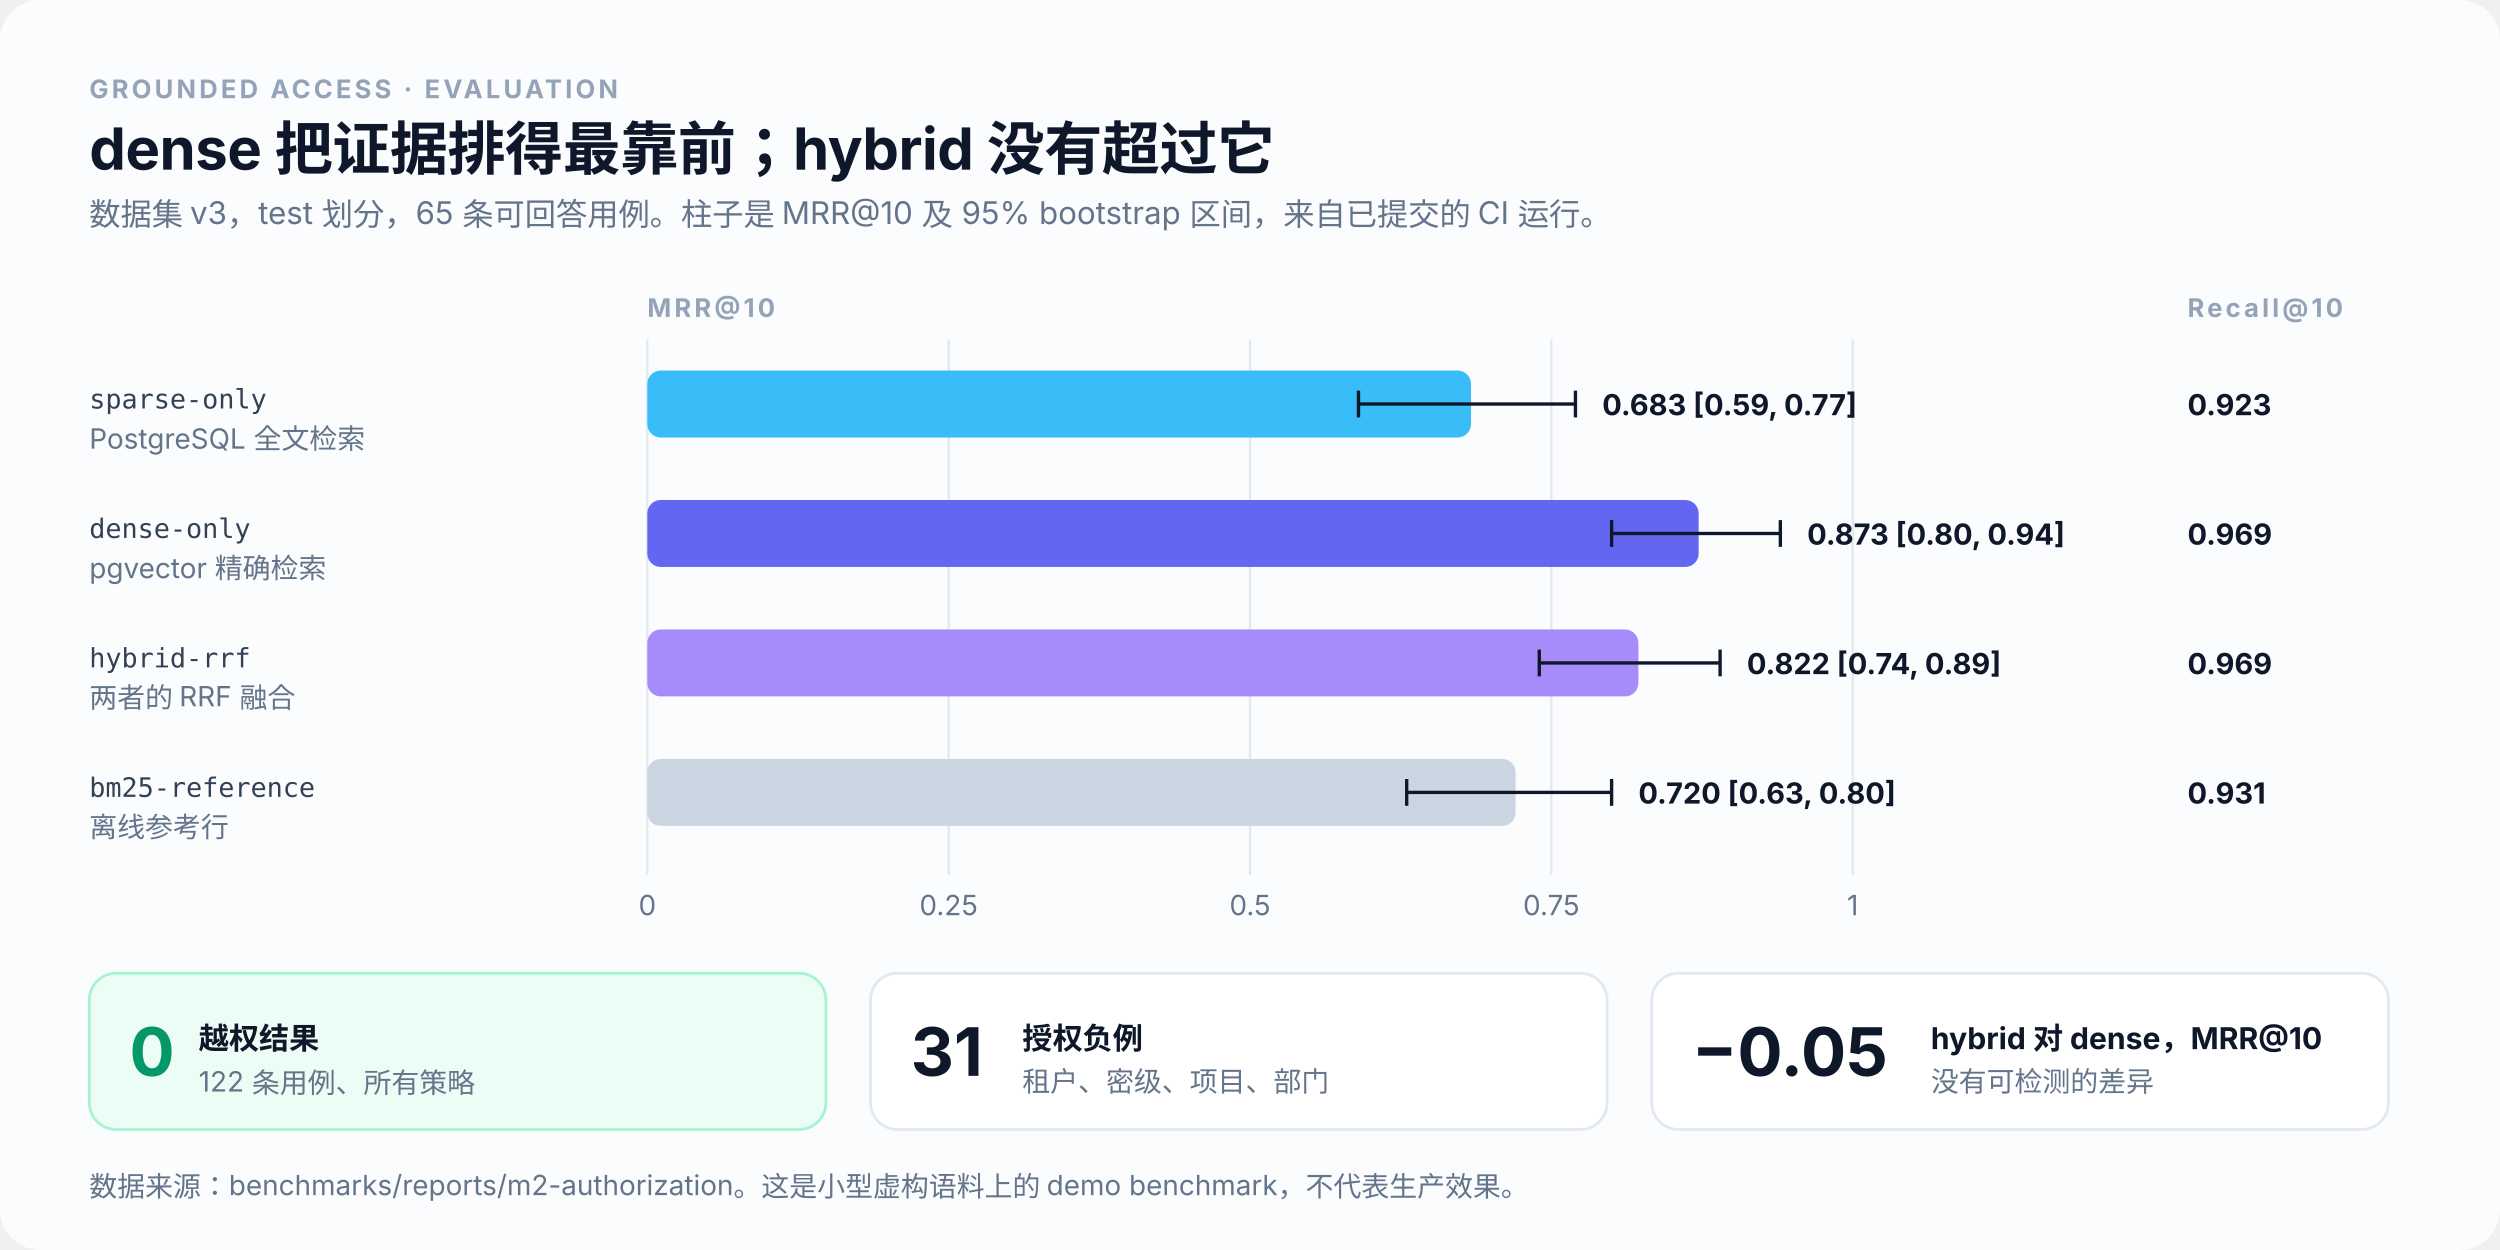
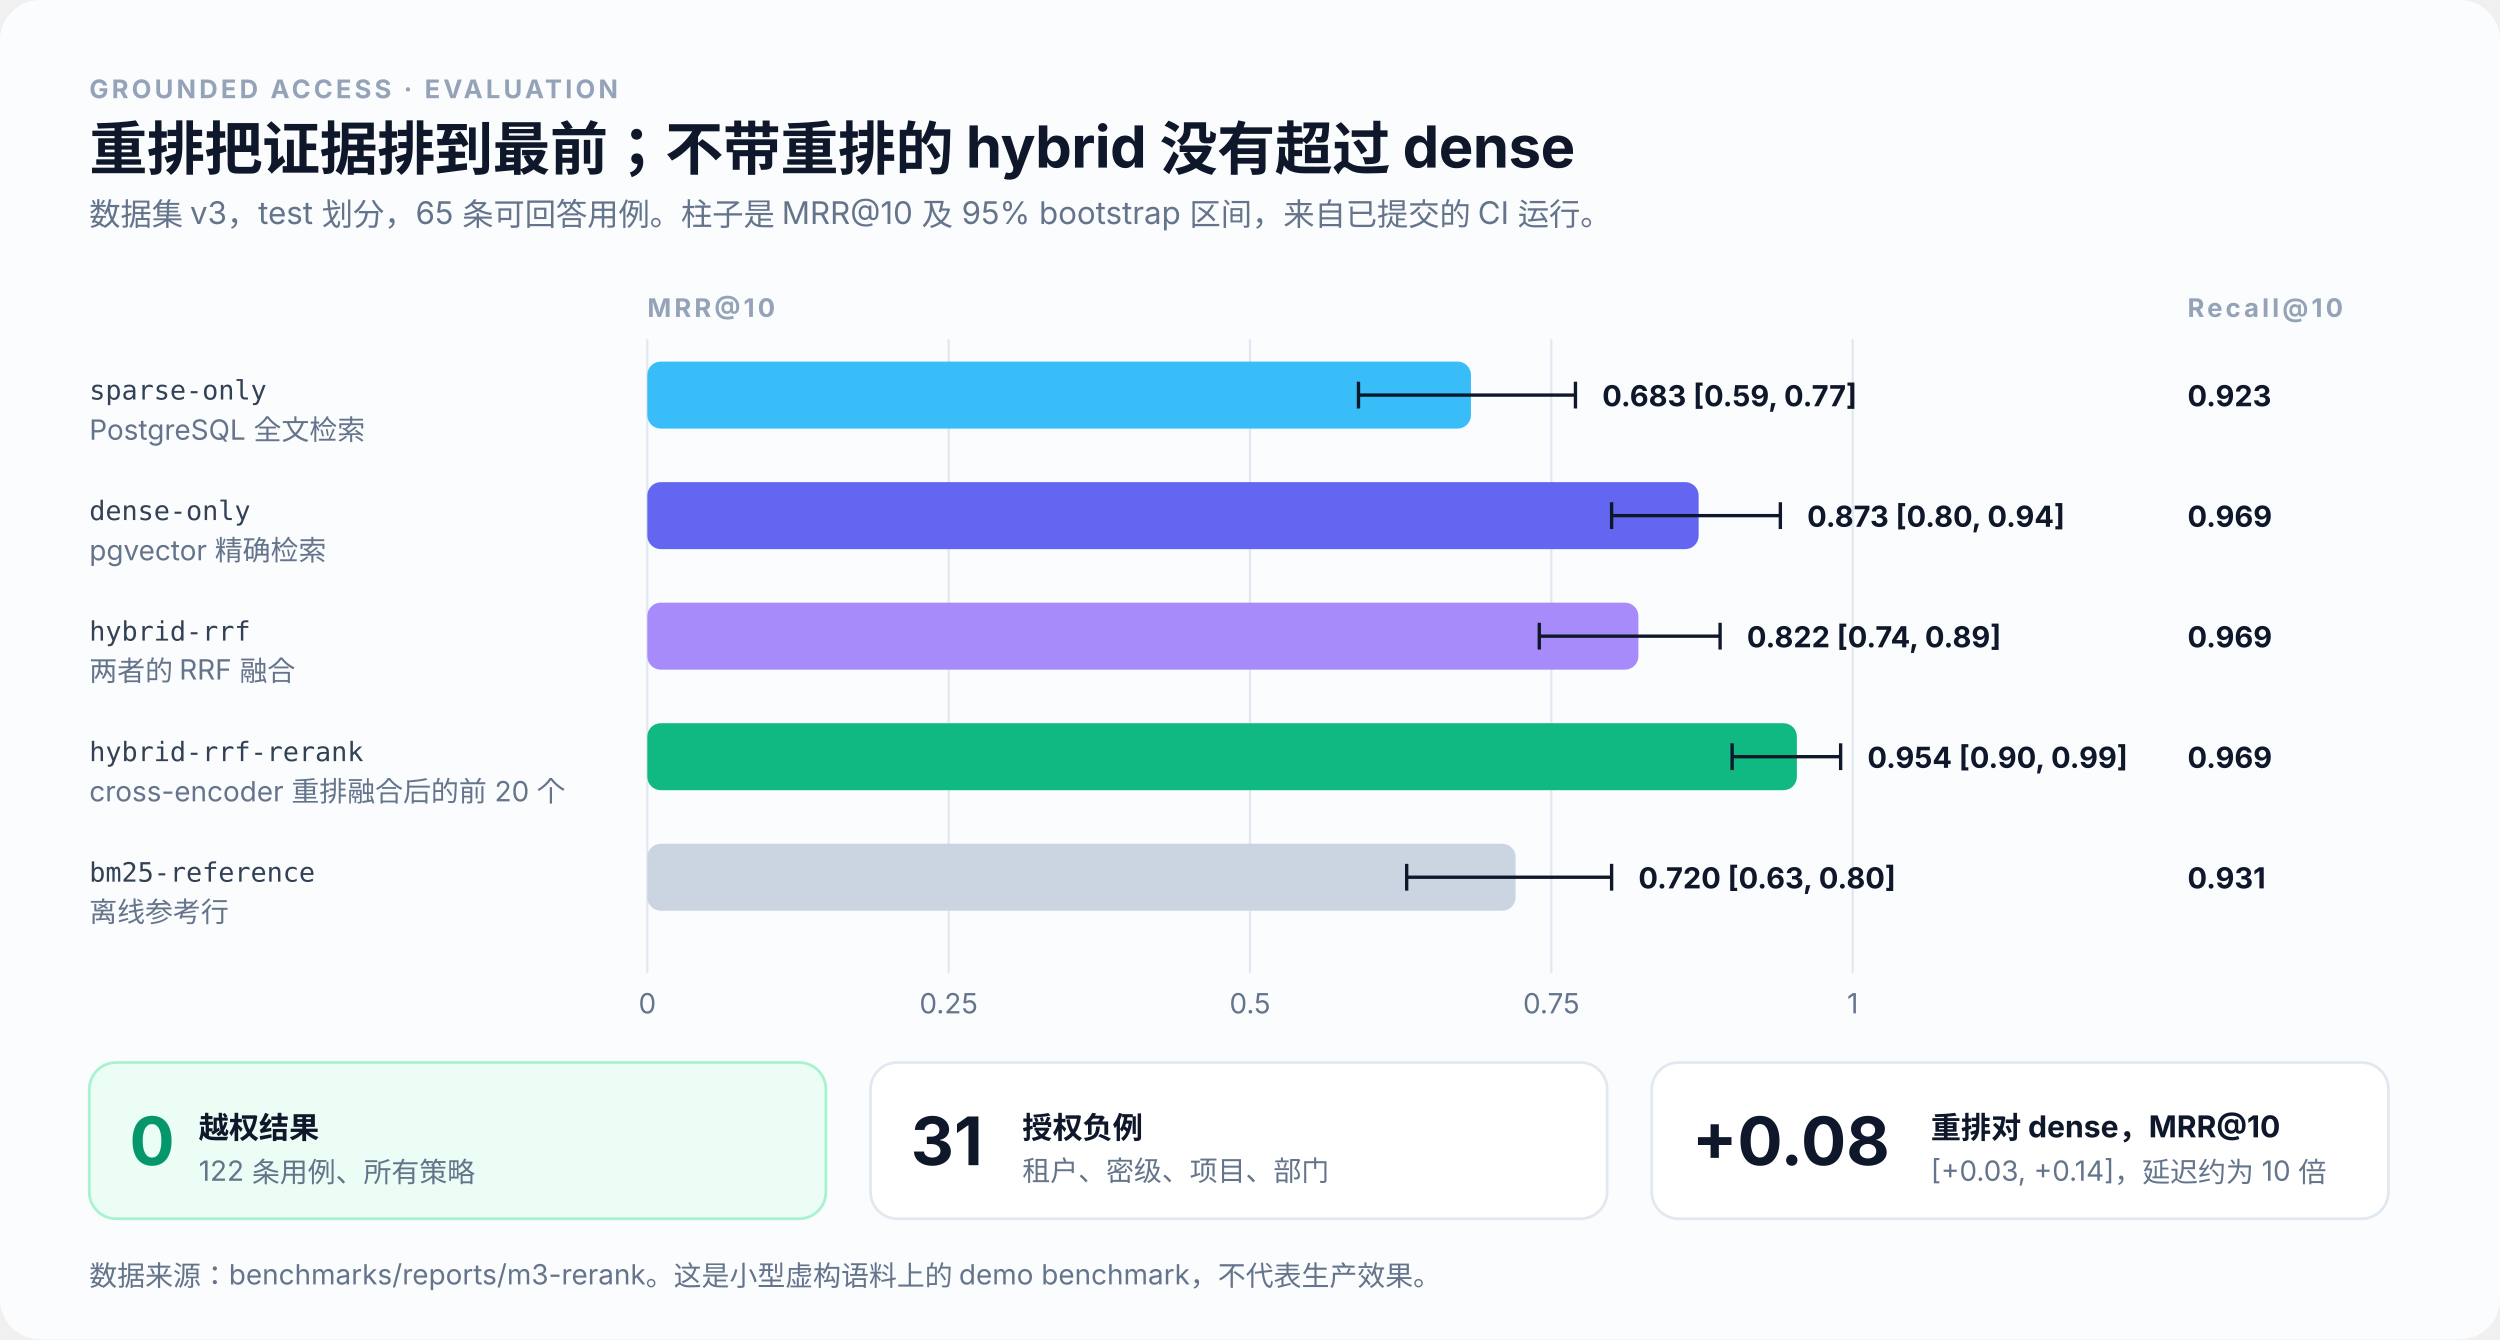
- <svg xmlns="http://www.w3.org/2000/svg" viewBox="0 0 1120 560" width="1120" height="560" role="img" aria-labelledby="ttl dsc" style="max-width:100%;height:auto">
+ <svg xmlns="http://www.w3.org/2000/svg" viewBox="0 0 1120 600" width="1120" height="600" role="img" aria-labelledby="ttl dsc" style="max-width:100%;height:auto">
  <defs>
    <marker id="ar" viewBox="0 0 10 10" refX="9" refY="5" markerWidth="7" markerHeight="7" orient="auto-start-reverse">
      <path class="mk" d="M0 0 L10 5 L0 10 z" />
    </marker>
    <marker id="ar-v" viewBox="0 0 10 10" refX="9" refY="5" markerWidth="7" markerHeight="7" orient="auto-start-reverse">
      <path class="mk-v" d="M0 0 L10 5 L0 10 z" />
    </marker>
  </defs>
  <style>
    text{font-family:-apple-system,BlinkMacSystemFont,"Segoe UI","PingFang SC","Hiragino Sans GB","Microsoft YaHei",Inter,Roboto,sans-serif;}
    .bg{fill:#FBFCFE}
    .kicker{font-size:11.5px;font-weight:700;fill:#94A3B8;letter-spacing:1.4px}
    .title{font-size:26px;font-weight:700;fill:#0F172A;letter-spacing:-.2px}
    .sub{font-size:14px;fill:#64748B}
    .lbl{font-size:15px;font-weight:650;fill:#0F172A}
    .lbl-sm{font-size:13.5px;font-weight:650;fill:#0F172A}
    .txt{font-size:12.5px;fill:#64748B}
    .txt-d{font-size:12.5px;fill:#334155}
    .foot{font-size:12.5px;fill:#64748B}
    .mono{font-family:ui-monospace,SFMono-Regular,Menlo,Consolas,monospace;font-size:12px;font-weight:500;fill:#334155}
    .code{font-family:ui-monospace,SFMono-Regular,Menlo,Consolas,monospace;font-size:12.5px;fill:#E2E8F0}
    .codek{font-family:ui-monospace,SFMono-Regular,Menlo,Consolas,monospace;font-size:12.5px;fill:#7DD3FC}
    .num{font-size:13px;font-weight:650;fill:#0F172A}
    .big{font-size:30px;font-weight:700;fill:#0F172A}
    .bigok{font-size:30px;font-weight:700;fill:#059669}
    .card{fill:#FFFFFF;stroke:#E2E8F0;stroke-width:1.25}
    .dash{fill:#FFFFFF;stroke:#CBD5E1;stroke-width:1.25;stroke-dasharray:5 4}
    .group{fill:#F1F5F9;fill-opacity:.55;stroke:#E2E8F0;stroke-width:1.25}
    .blue{fill:#EFF6FF;stroke:#BFDBFE;stroke-width:1.25}
    .teal{fill:#F0FDFA;stroke:#99F6E4;stroke-width:1.25}
    .violet{fill:#F5F3FF;stroke:#DDD6FE;stroke-width:1.25}
    .amber{fill:#FFFBEB;stroke:#FDE68A;stroke-width:1.25}
    .rose{fill:#FFF1F2;stroke:#FECDD3;stroke-width:1.25}
    .green{fill:#ECFDF5;stroke:#A7F3D0;stroke-width:1.25}
    .dark{fill:#0F172A}
    .ln{stroke:#94A3B8;stroke-width:1.5;fill:none}
    .ln-v{stroke:#6366F1;stroke-width:1.75;fill:none}
    .mk{fill:#94A3B8}.mk-v{fill:#6366F1}
-     .bar-s{fill:#38BDF8}.bar-d{fill:#6366F1}.bar-h{fill:#A78BFA}.bar-r{fill:#CBD5E1}
+     .bar-s{fill:#38BDF8}.bar-d{fill:#6366F1}.bar-h{fill:#A78BFA}.bar-x{fill:#10B981}.bar-r{fill:#CBD5E1}
    .axis{stroke:#E2E8F0;stroke-width:1}
    .whisk{stroke:#0F172A;stroke-width:1.5}
    .pill-ok{fill:#D1FAE5}.pill-ok-t{font-size:11.5px;font-weight:700;fill:#047857}
    .pill-now{fill:#E0E7FF}.pill-now-t{font-size:11.5px;font-weight:700;fill:#4338CA}
    .pill-next{fill:#F1F5F9}.pill-next-t{font-size:11.5px;font-weight:700;fill:#64748B}
  </style>
-   <rect class="bg" width="1120" height="560" rx="18" />
+   <rect class="bg" width="1120" height="600" rx="18" />
  <text class="kicker" x="40" y="44">GROUNDED ACCESS · EVALUATION</text>
-   <text class="title" x="40" y="76">dense 把证据排得最靠前；hybrid 没有超过它</text>
+   <text class="title" x="40" y="76">重排把证据排到最前；不带重排的 hybrid 没有超过 dense</text>
  <text class="sub" x="40" y="101">数据集 v3，test 划分，65 条可回答用例。柱子是 MRR@10 及 95% bootstrap 区间，来自已提交的 CI 运行。</text>
  <text class="kicker" x="290" y="142">MRR@10</text>
  <text class="kicker" x="980" y="142">Recall@10</text>
-   <line class="axis" x1="290" y1="152" x2="290" y2="392" />
-   <text class="txt" x="290" y="410" text-anchor="middle">0</text>
-   <line class="axis" x1="425.0" y1="152" x2="425.0" y2="392" />
-   <text class="txt" x="425.0" y="410" text-anchor="middle">0.25</text>
-   <line class="axis" x1="560.0" y1="152" x2="560.0" y2="392" />
-   <text class="txt" x="560.0" y="410" text-anchor="middle">0.5</text>
-   <line class="axis" x1="695.0" y1="152" x2="695.0" y2="392" />
-   <text class="txt" x="695.0" y="410" text-anchor="middle">0.75</text>
-   <line class="axis" x1="830.0" y1="152" x2="830.0" y2="392" />
-   <text class="txt" x="830.0" y="410" text-anchor="middle">1</text>
-   <text class="mono" x="40" y="183">sparse-only</text>
-   <text class="txt" x="40" y="201">PostgreSQL 全文检索</text>
-   <rect class="bar-s" x="290" y="166" width="369" height="30" rx="6" />
-   <path class="whisk" d="M608.6 181 L705.8 181 M608.6 175 v12 M705.8 175 v12" />
-   <text class="num" x="717.8" y="186">0.683  [0.59, 0.77]</text>
-   <text class="num" x="980" y="186">0.923</text>
-   <text class="mono" x="40" y="241">dense-only</text>
-   <text class="txt" x="40" y="259">pgvector 精确检索</text>
-   <rect class="bar-d" x="290" y="224" width="471" height="30" rx="6" />
-   <path class="whisk" d="M722.0 239 L797.6 239 M722.0 233 v12 M797.6 233 v12" />
-   <text class="num" x="809.6" y="244">0.873  [0.80, 0.94]</text>
-   <text class="num" x="980" y="244">0.969</text>
-   <text class="mono" x="40" y="299">hybrid-rrf</text>
-   <text class="txt" x="40" y="317">两者的 RRF 融合</text>
-   <rect class="bar-h" x="290" y="282" width="444" height="30" rx="6" />
-   <path class="whisk" d="M689.6 297 L770.6 297 M689.6 291 v12 M770.6 291 v12" />
-   <text class="num" x="782.6" y="302">0.822  [0.74, 0.89]</text>
-   <text class="num" x="980" y="302">0.969</text>
-   <text class="mono" x="40" y="357">bm25-reference</text>
-   <text class="txt" x="40" y="375">离线参考行</text>
-   <rect class="bar-r" x="290" y="340" width="389" height="30" rx="6" />
-   <path class="whisk" d="M630.2 355 L722.0 355 M630.2 349 v12 M722.0 349 v12" />
-   <text class="num" x="734.0" y="360">0.720  [0.63, 0.80]</text>
-   <text class="num" x="980" y="360">0.931</text>
-   <rect class="green" x="40" y="436" width="330" height="70" rx="12" />
-   <text class="bigok" x="58" y="482">0</text>
-   <text class="lbl-sm" x="89" y="470">越权结果</text>
-   <text class="txt" x="89" y="489">122 条用例、所有策略</text>
-   <rect class="card" x="390" y="436" width="330" height="70" rx="12" />
-   <text class="big" x="408" y="482">31</text>
-   <text class="lbl-sm" x="458" y="470">授权负例</text>
-   <text class="txt" x="458" y="489">租户、密级、项目、部门</text>
-   <rect class="card" x="740" y="436" width="330" height="70" rx="12" />
-   <text class="big" x="758" y="482">−0.05</text>
-   <text class="lbl-sm" x="865" y="470">hybrid 对 dense，MRR@10</text>
-   <text class="txt" x="865" y="489">没有可检测的差异</text>
-   <text class="foot" x="40" y="536">数据来源：benchmarks/reports/m2-authorization。这是小型虚构语料上的 demo benchmark，不代表生产效果。</text>
+   <line class="axis" x1="290" y1="152" x2="290" y2="436" />
+   <text class="txt" x="290" y="454" text-anchor="middle">0</text>
+   <line class="axis" x1="425.0" y1="152" x2="425.0" y2="436" />
+   <text class="txt" x="425.0" y="454" text-anchor="middle">0.25</text>
+   <line class="axis" x1="560.0" y1="152" x2="560.0" y2="436" />
+   <text class="txt" x="560.0" y="454" text-anchor="middle">0.5</text>
+   <line class="axis" x1="695.0" y1="152" x2="695.0" y2="436" />
+   <text class="txt" x="695.0" y="454" text-anchor="middle">0.75</text>
+   <line class="axis" x1="830.0" y1="152" x2="830.0" y2="436" />
+   <text class="txt" x="830.0" y="454" text-anchor="middle">1</text>
+   <text class="mono" x="40" y="179">sparse-only</text>
+   <text class="txt" x="40" y="197">PostgreSQL 全文检索</text>
+   <rect class="bar-s" x="290" y="162" width="369" height="30" rx="6" />
+   <path class="whisk" d="M608.6 177 L705.8 177 M608.6 171 v12 M705.8 171 v12" />
+   <text class="num" x="717.8" y="182">0.683  [0.59, 0.77]</text>
+   <text class="num" x="980" y="182">0.923</text>
+   <text class="mono" x="40" y="233">dense-only</text>
+   <text class="txt" x="40" y="251">pgvector 精确检索</text>
+   <rect class="bar-d" x="290" y="216" width="471" height="30" rx="6" />
+   <path class="whisk" d="M722.0 231 L797.6 231 M722.0 225 v12 M797.6 225 v12" />
+   <text class="num" x="809.6" y="236">0.873  [0.80, 0.94]</text>
+   <text class="num" x="980" y="236">0.969</text>
+   <text class="mono" x="40" y="287">hybrid-rrf</text>
+   <text class="txt" x="40" y="305">两者的 RRF 融合</text>
+   <rect class="bar-h" x="290" y="270" width="444" height="30" rx="6" />
+   <path class="whisk" d="M689.6 285 L770.6 285 M689.6 279 v12 M770.6 279 v12" />
+   <text class="num" x="782.6" y="290">0.822  [0.74, 0.89]</text>
+   <text class="num" x="980" y="290">0.969</text>
+   <text class="mono" x="40" y="341">hybrid-rrf-rerank</text>
+   <text class="txt" x="40" y="359">cross-encoder 重排融合后的前 20 个</text>
+   <rect class="bar-x" x="290" y="324" width="515" height="30" rx="6" />
+   <path class="whisk" d="M776.0 339 L824.6 339 M776.0 333 v12 M824.6 333 v12" />
+   <text class="num" x="836.6" y="344">0.954  [0.90, 0.99]</text>
+   <text class="num" x="980" y="344">0.969</text>
+   <text class="mono" x="40" y="395">bm25-reference</text>
+   <text class="txt" x="40" y="413">离线参考行</text>
+   <rect class="bar-r" x="290" y="378" width="389" height="30" rx="6" />
+   <path class="whisk" d="M630.2 393 L722.0 393 M630.2 387 v12 M722.0 387 v12" />
+   <text class="num" x="734.0" y="398">0.720  [0.63, 0.80]</text>
+   <text class="num" x="980" y="398">0.931</text>
+   <rect class="green" x="40" y="476" width="330" height="70" rx="12" />
+   <text class="bigok" x="58" y="522">0</text>
+   <text class="lbl-sm" x="89" y="510">越权结果</text>
+   <text class="txt" x="89" y="529">122 条用例、所有策略</text>
+   <rect class="card" x="390" y="476" width="330" height="70" rx="12" />
+   <text class="big" x="408" y="522">31</text>
+   <text class="lbl-sm" x="458" y="510">授权负例</text>
+   <text class="txt" x="458" y="529">租户、密级、项目、部门</text>
+   <rect class="card" x="740" y="476" width="330" height="70" rx="12" />
+   <text class="big" x="758" y="522">+0.08</text>
+   <text class="lbl-sm" x="865" y="510">重排对 dense，MRR@10</text>
+   <text class="txt" x="865" y="529">[+0.03, +0.14]，延迟约为 10 倍</text>
+   <text class="foot" x="40" y="576">数据来源：benchmarks/reports/m3-rerank。这是小型虚构语料上的 demo benchmark，不代表生产效果。</text>
</svg>
